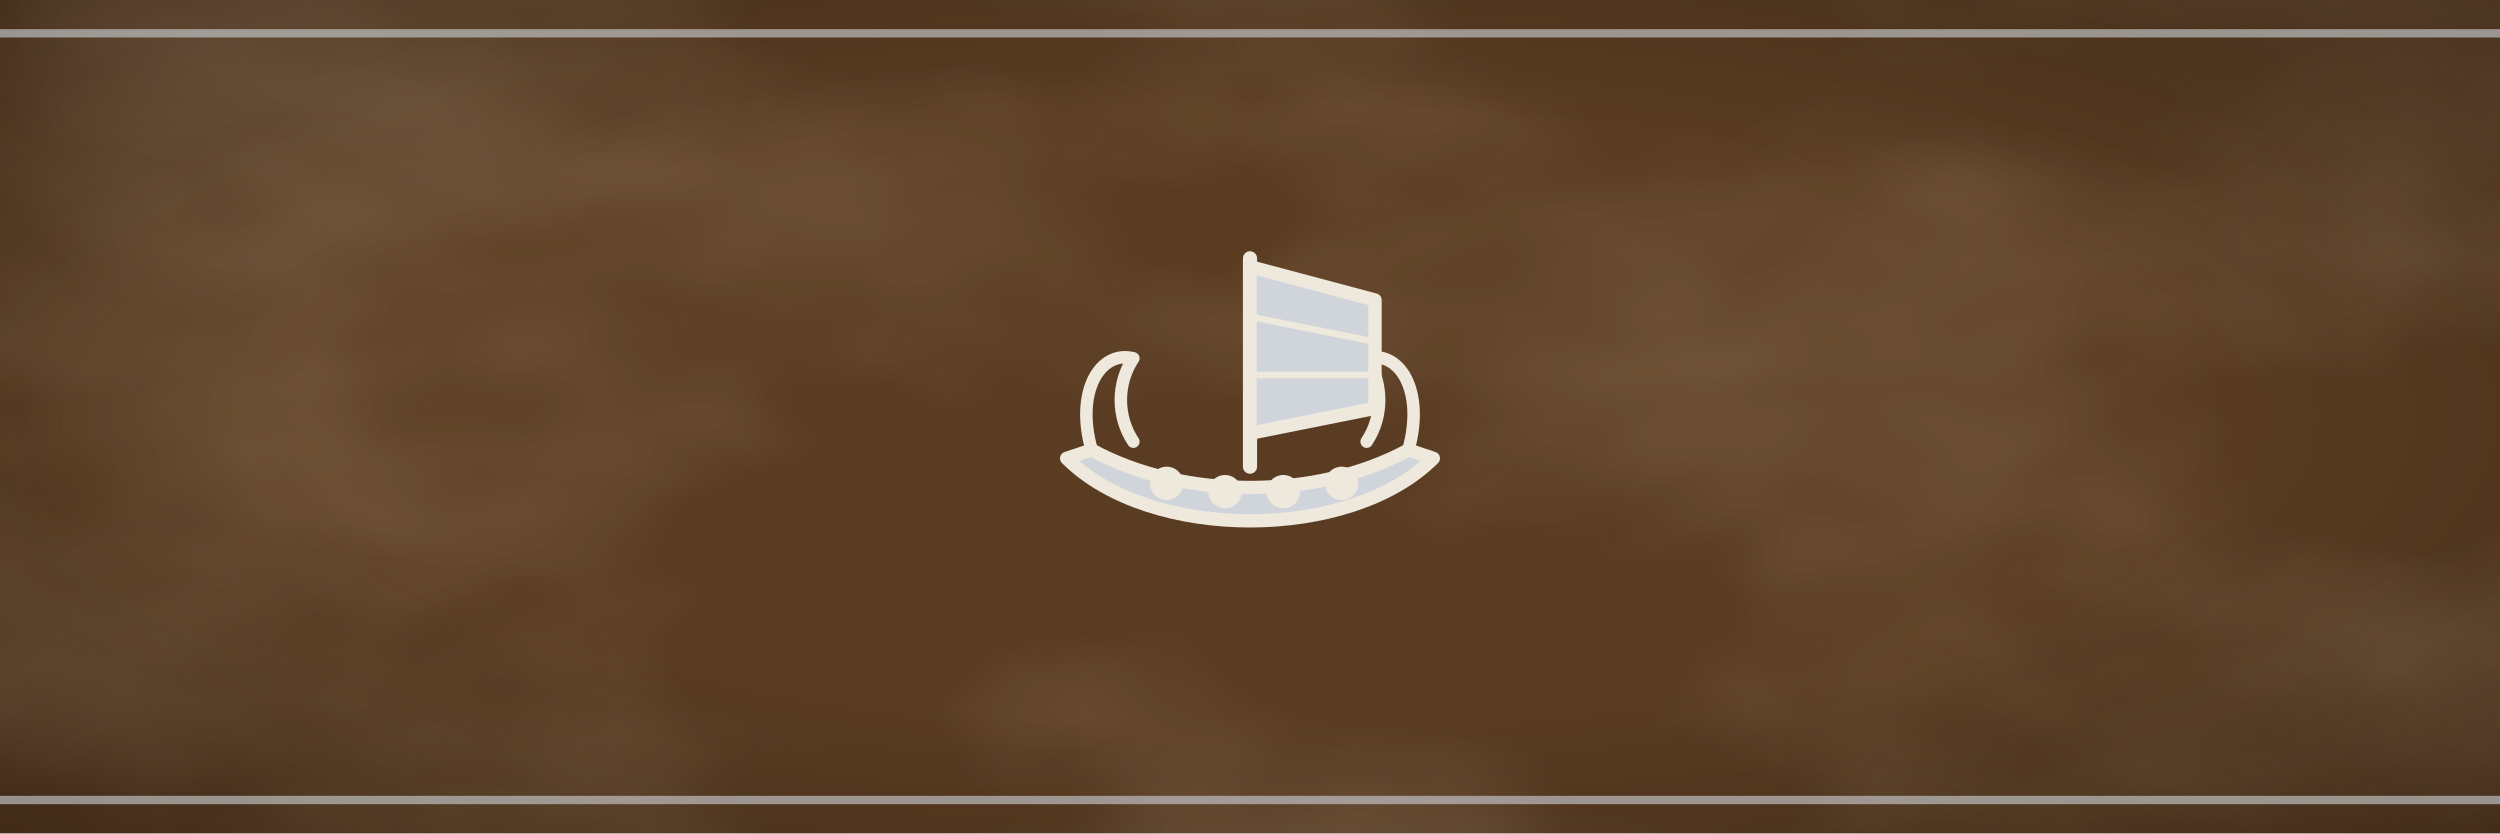
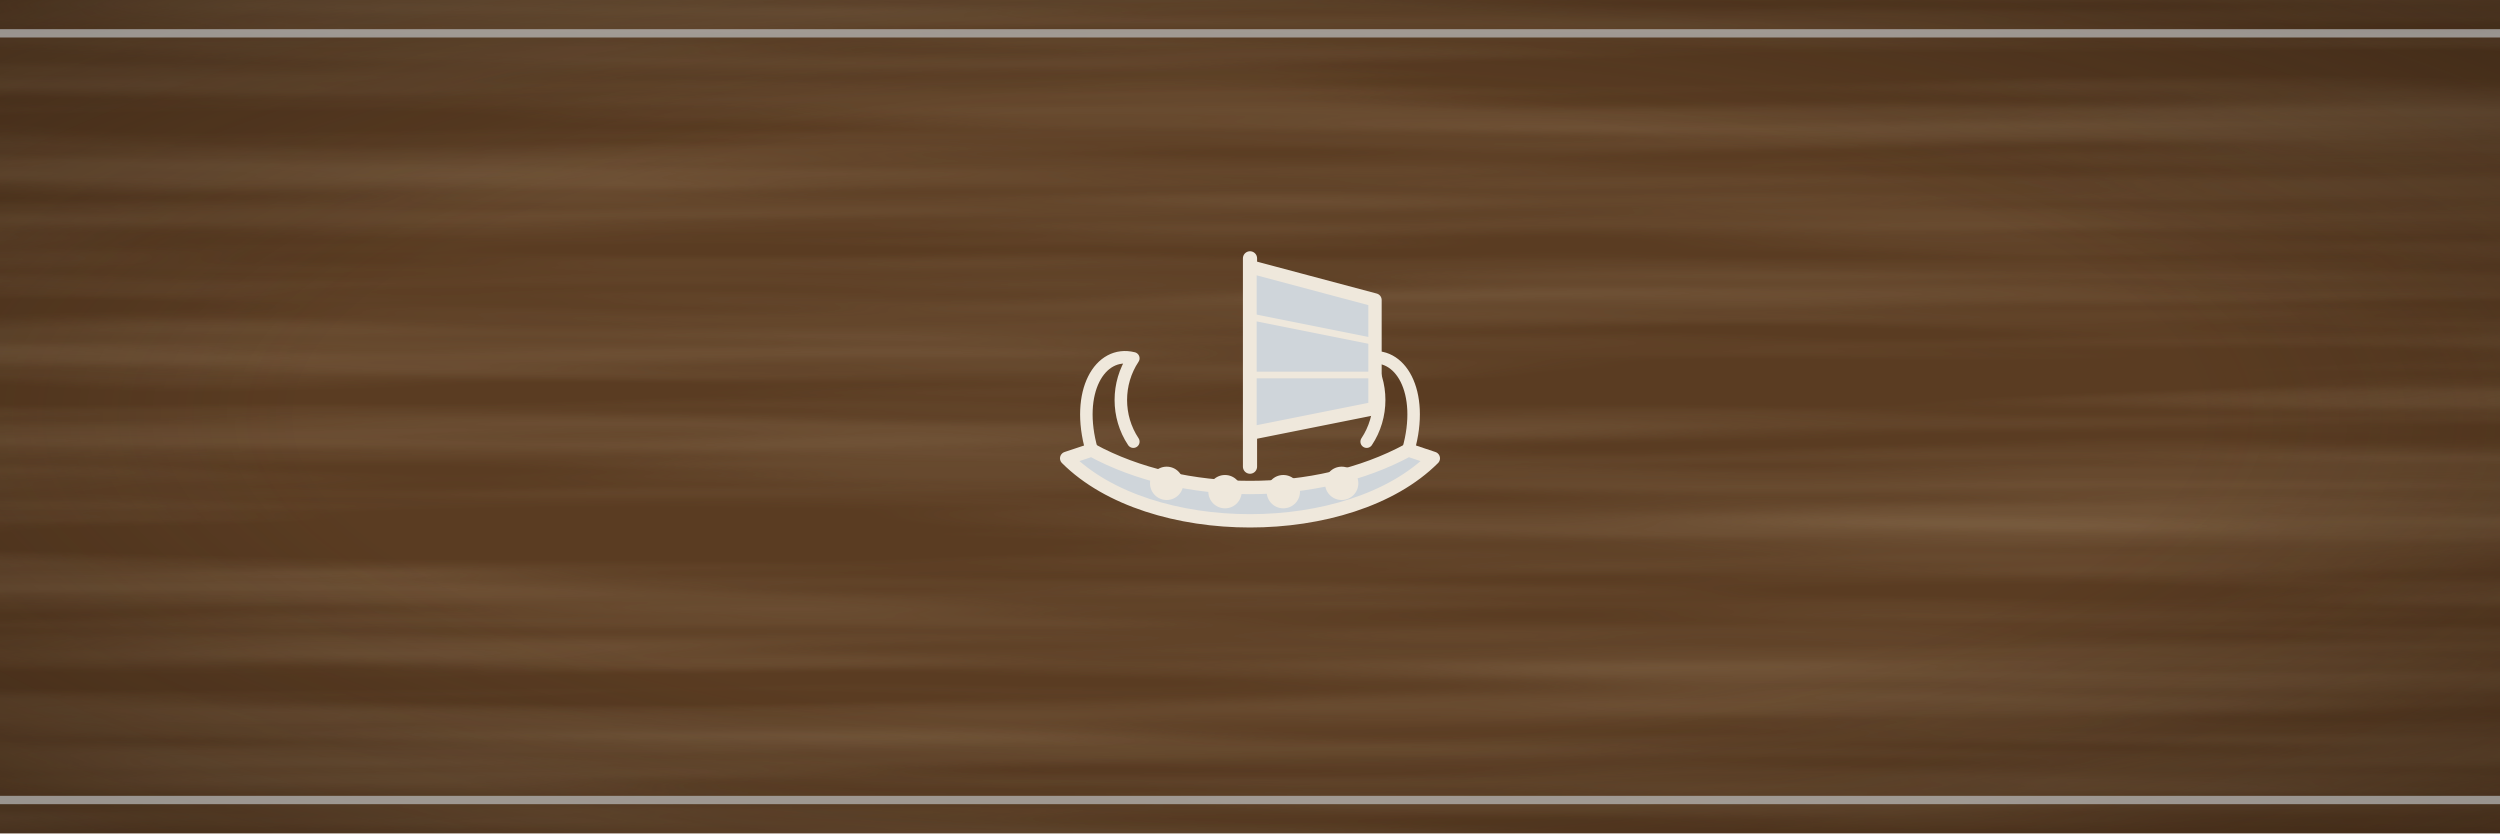
<svg xmlns="http://www.w3.org/2000/svg" viewBox="0 0 600 200" preserveAspectRatio="xMidYMid slice">
  <defs>
    <filter id="m" x="0" y="0" width="100%" height="100%">
-       <feTurbulence type="fractalNoise" baseFrequency=".006 .011" numOctaves="4" seed="77" />
-       <feColorMatrix values="0 0 0 0 .55  0 0 0 0 .40  0 0 0 0 .26  0 0 0 1.25 -.5" />
+       <feTurbulence type="fractalNoise" baseFrequency=".003 .09" numOctaves="3" seed="77" />
+       <feColorMatrix values="0 0 0 0 .30  0 0 0 0 .19  0 0 0 0 .10  0 0 0 1.6 -.55" />
    </filter>
    <radialGradient id="v" cx=".5" cy=".5" r=".75">
      <stop offset=".5" stop-color="#1c120a" stop-opacity="0" />
      <stop offset="1" stop-color="#1c120a" stop-opacity=".45" />
    </radialGradient>
  </defs>
  <rect width="600" height="200" fill="#5a3c22" />
  <rect width="600" height="200" filter="url(#m)" opacity=".55" />
  <rect width="600" height="200" fill="url(#v)" />
  <path d="M0 8H600M0 192H600" stroke="#cfd5da" stroke-width="2" opacity=".6" />
  <g transform="translate(250 50)">
    <path d="M6 60C26 80 74 80 94 60L88 58C66 70 34 70 12 58Z" fill="#cfd5da" stroke="#efe8dc" stroke-width="3.2" stroke-linejoin="round" stroke-linecap="round" />
    <path d="M12 58C8 44 14 34 22 36C18 42 18 50 22 56M88 58C92 44 86 34 78 36C82 42 82 50 78 56" fill="none" stroke="#efe8dc" stroke-width="3" stroke-linejoin="round" stroke-linecap="round" />
    <path d="M50 62V12" fill="none" stroke="#efe8dc" stroke-width="3.4" stroke-linejoin="round" stroke-linecap="round" />
    <path d="M50 14L80 22V48L50 54Z" fill="#cfd5da" stroke="#efe8dc" stroke-width="3.2" stroke-linejoin="round" stroke-linecap="round" />
    <path d="M50 26L80 32M50 40L80 40" fill="none" stroke="#efe8dc" stroke-width="1.6" stroke-linejoin="round" stroke-linecap="round" />
    <circle cx="30" cy="66" r="4" fill="#efe8dc" />
    <circle cx="44" cy="68" r="4" fill="#efe8dc" />
    <circle cx="58" cy="68" r="4" fill="#efe8dc" />
    <circle cx="72" cy="66" r="4" fill="#efe8dc" />
  </g>
</svg>
